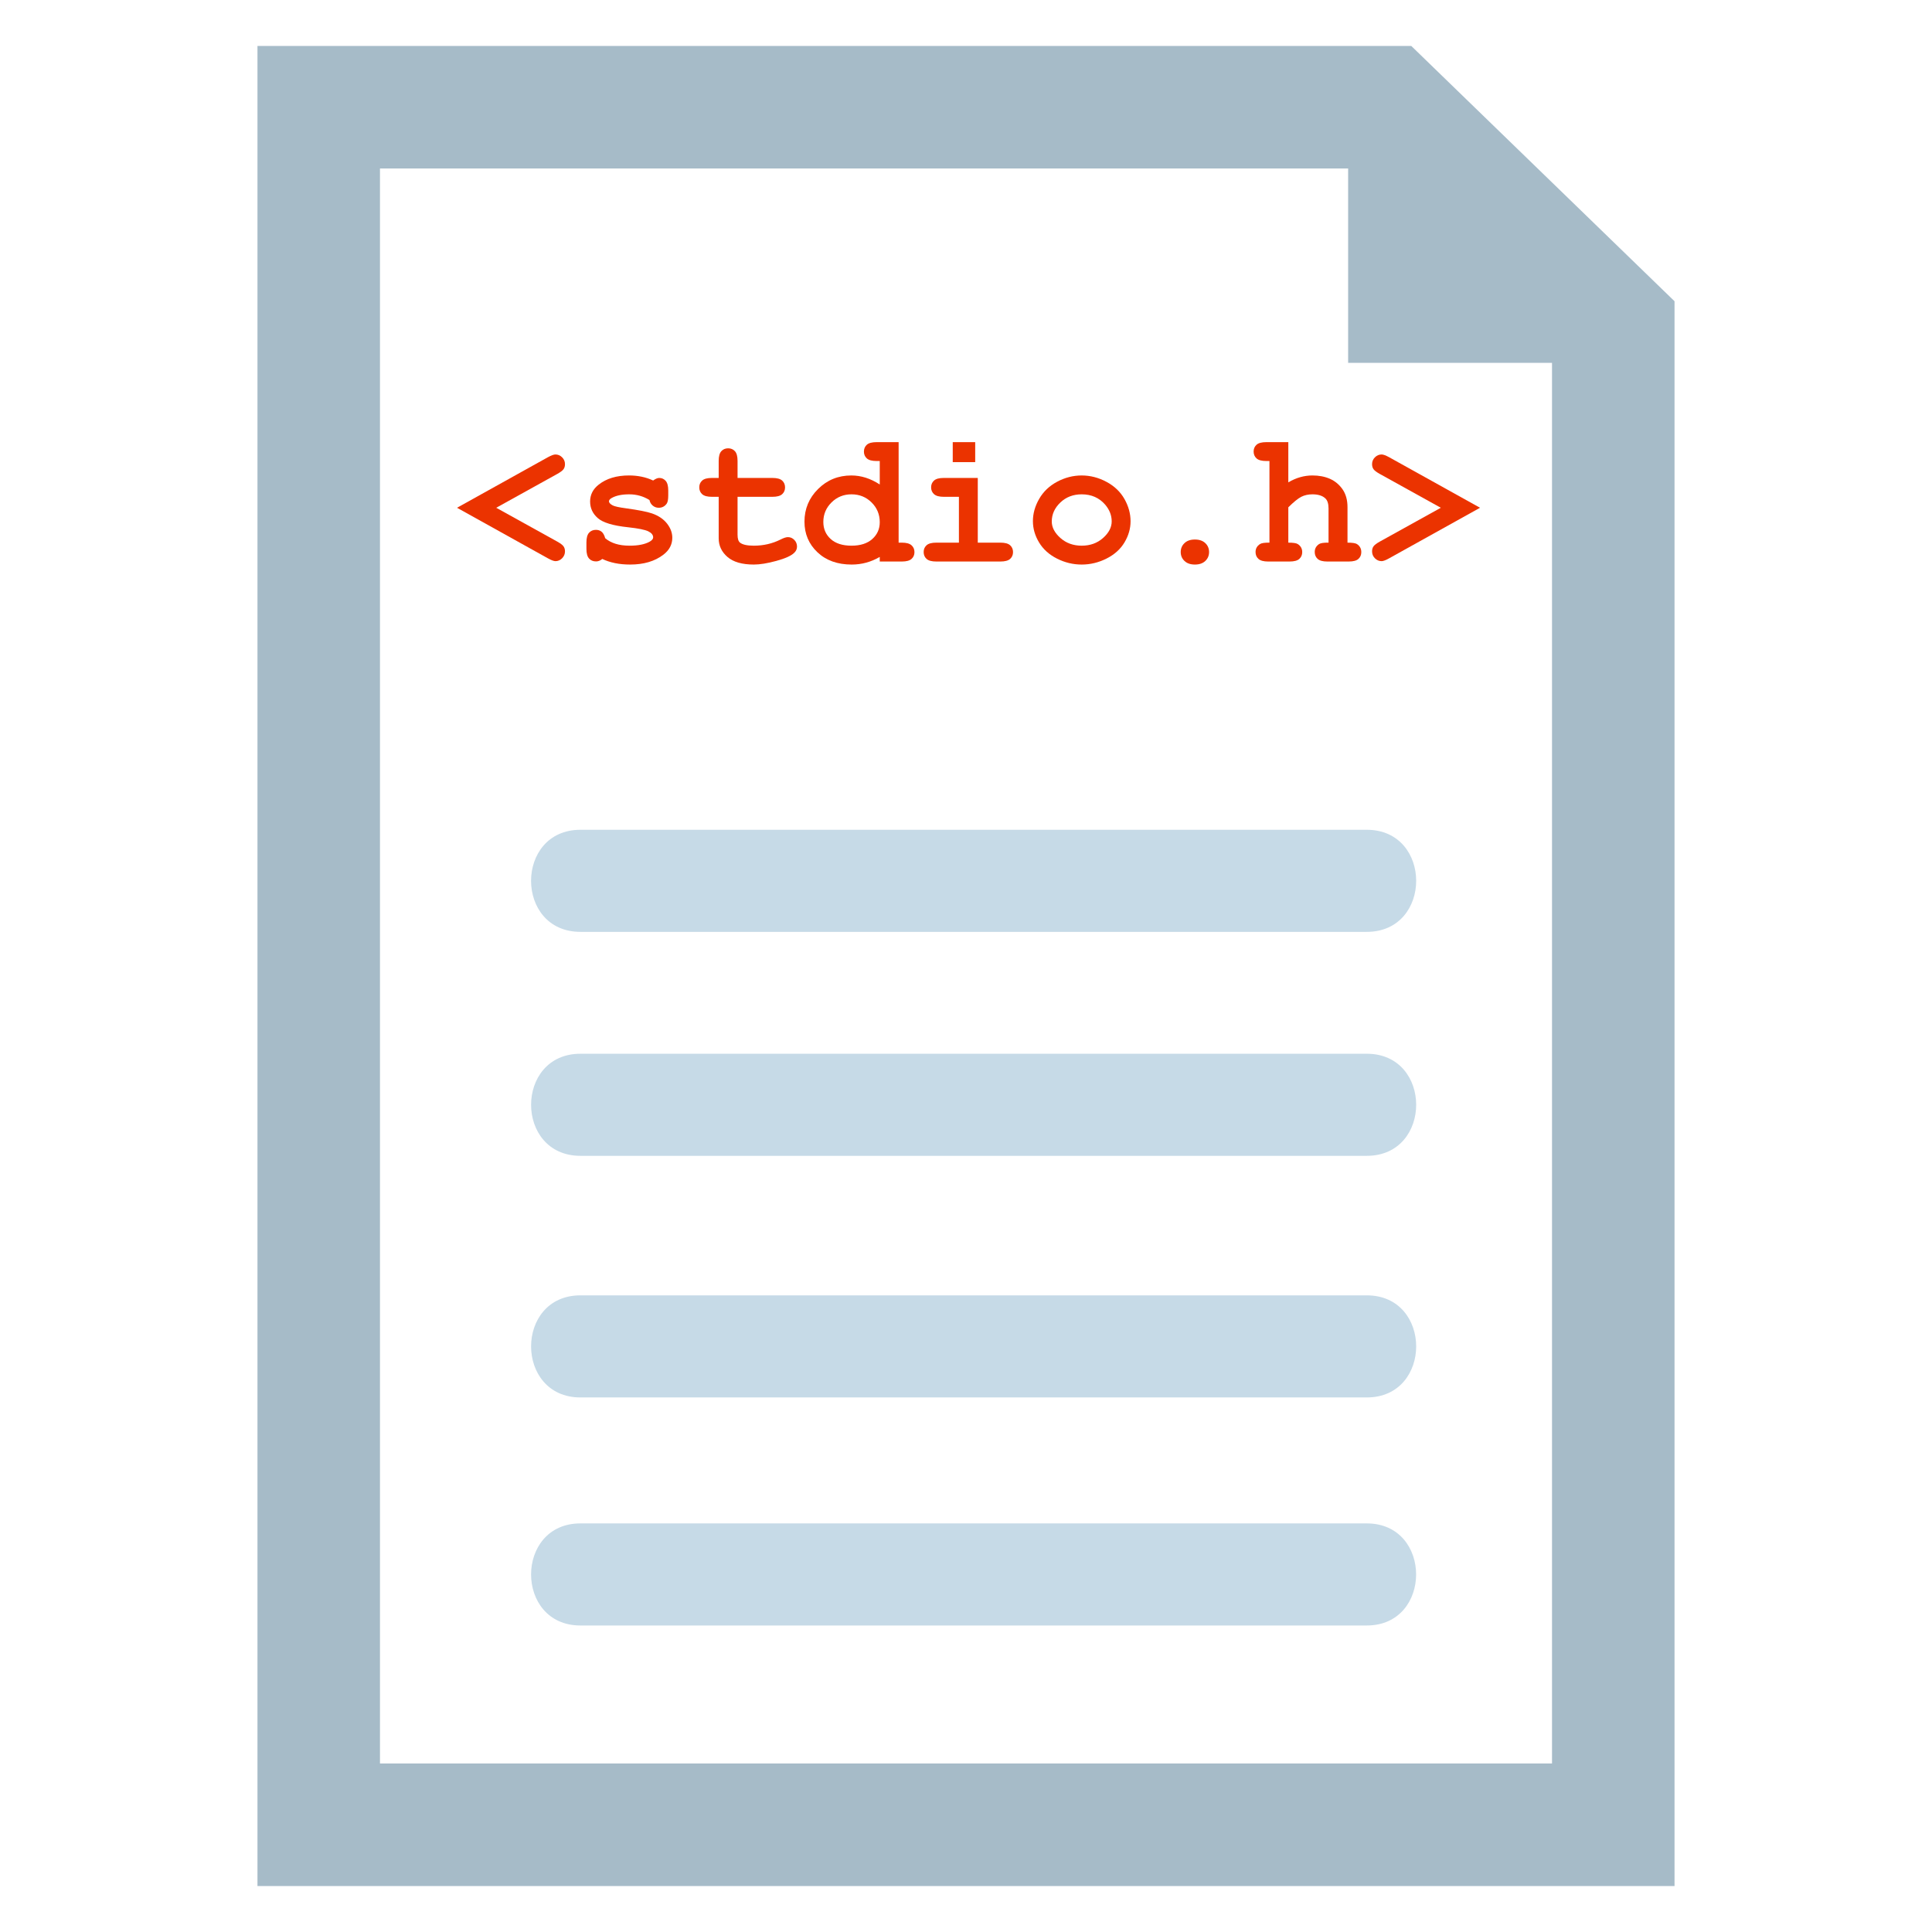
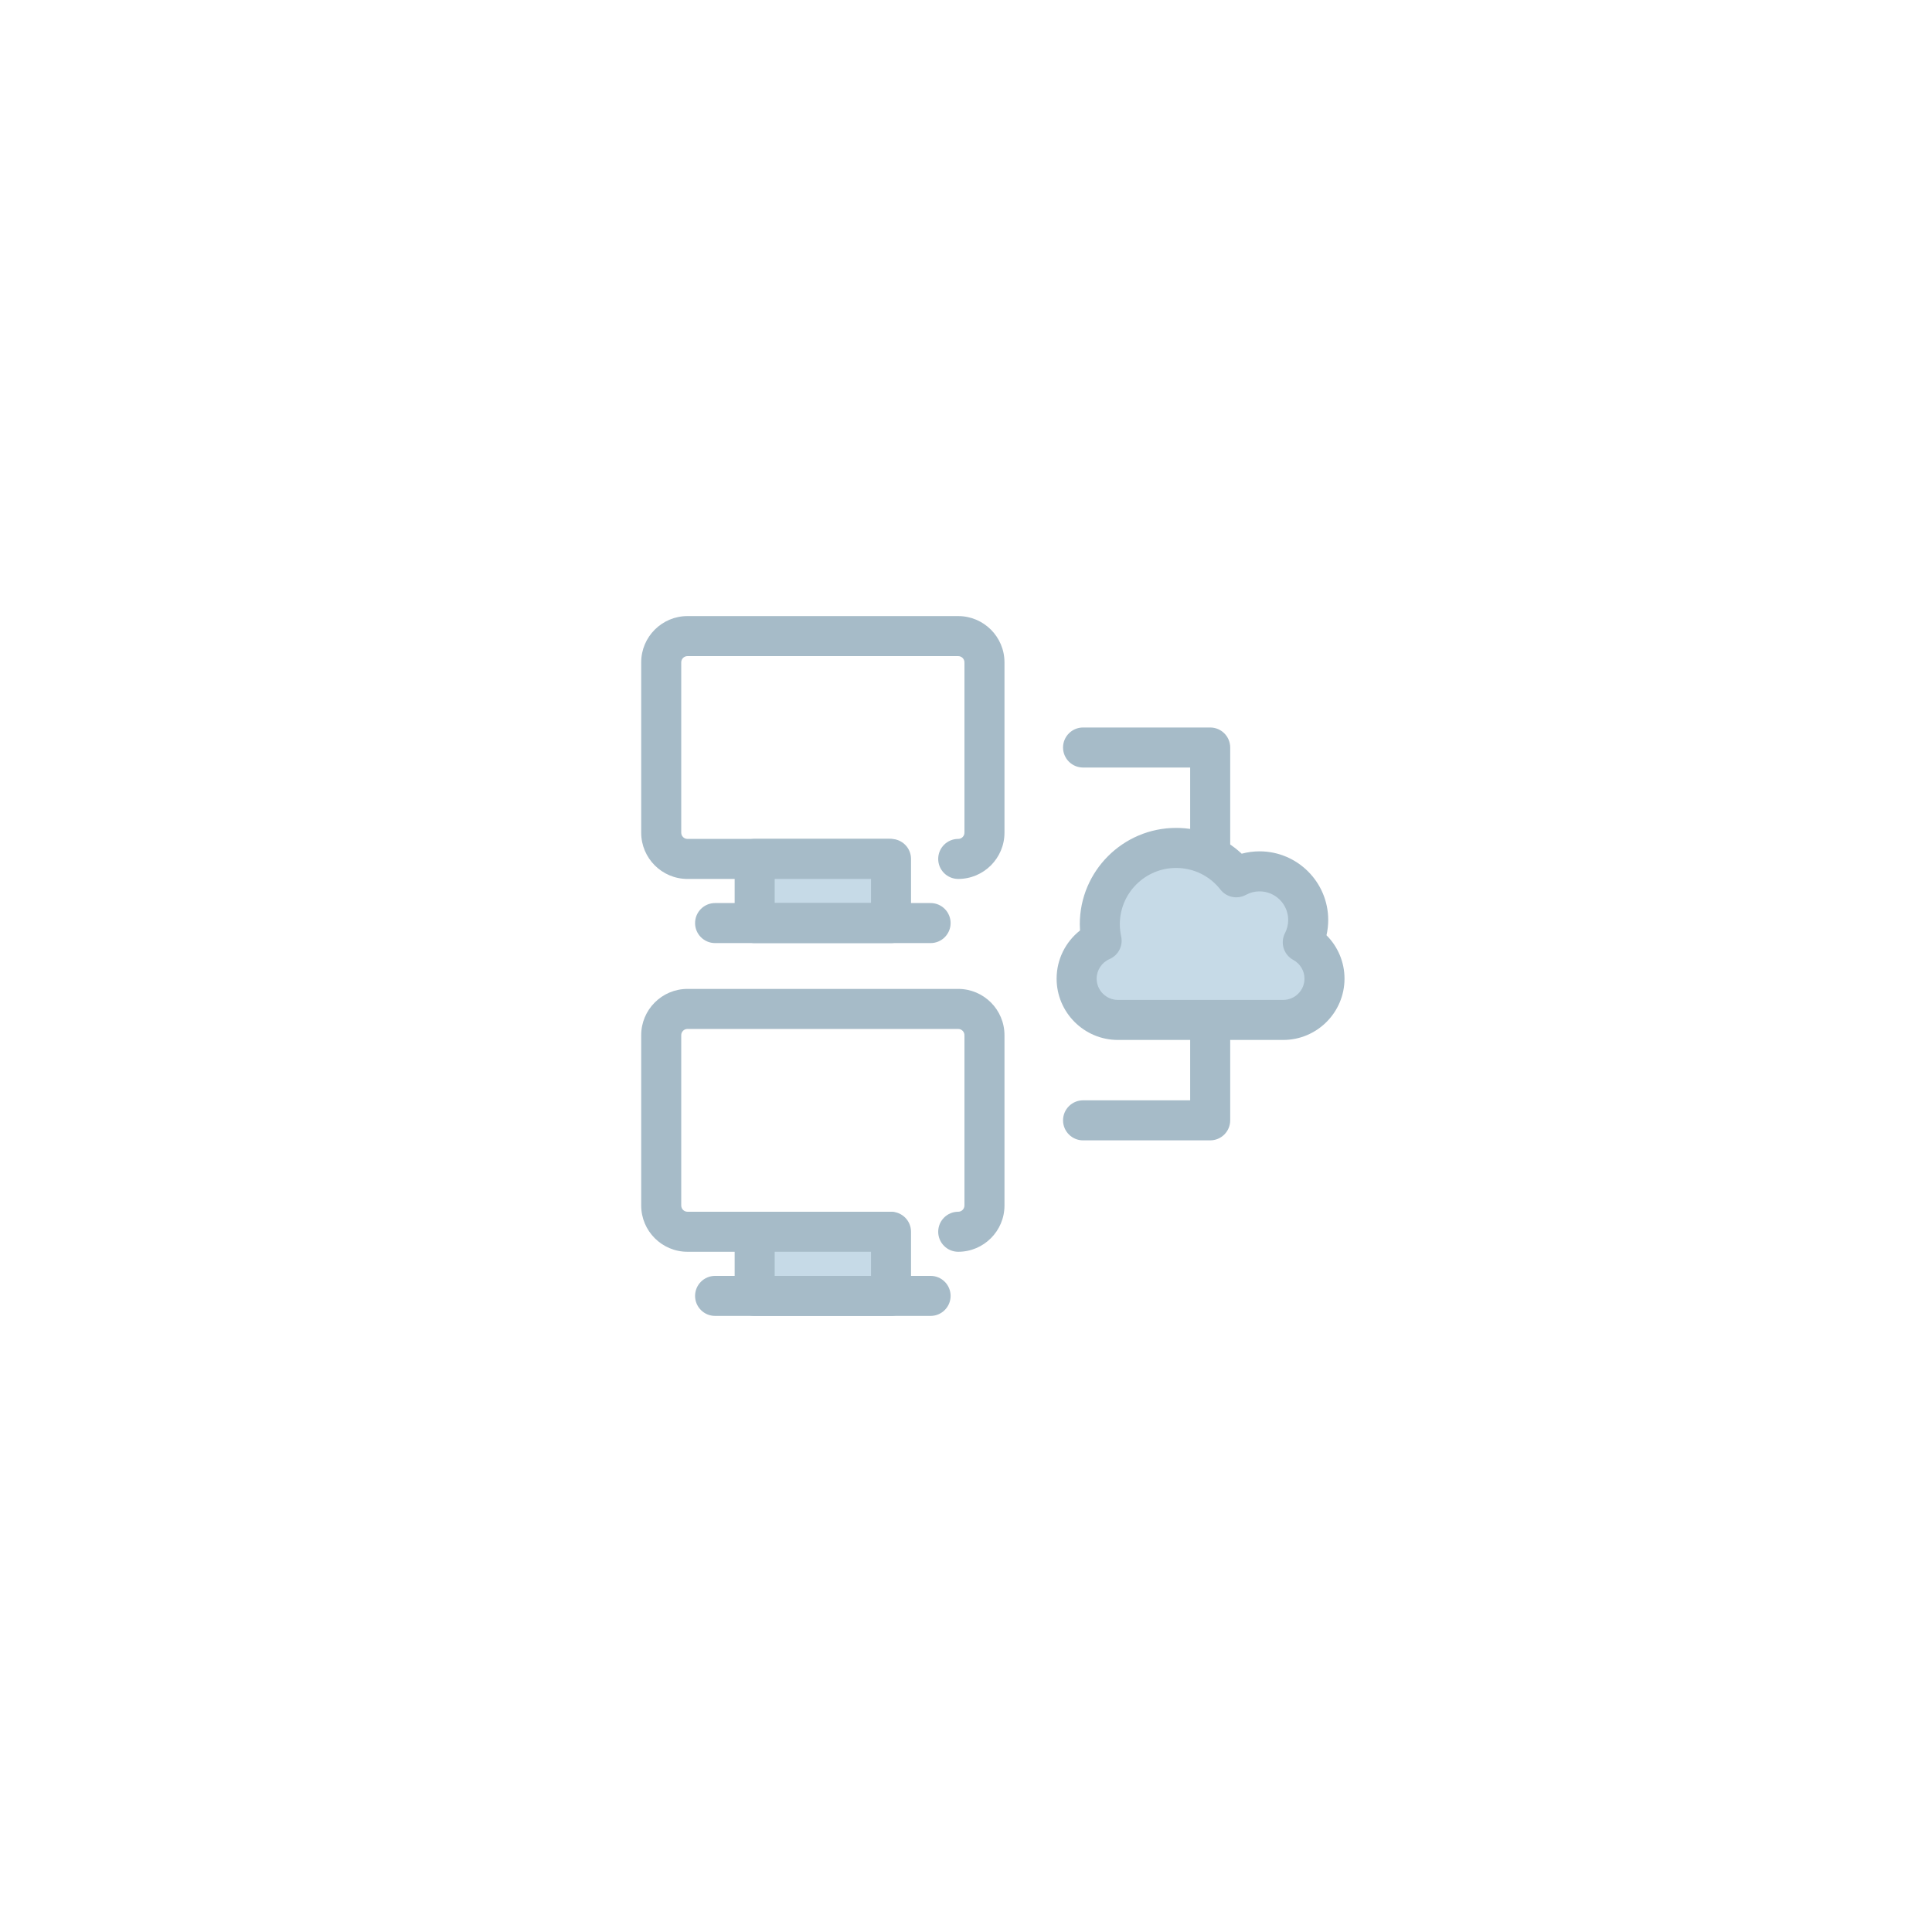
- <svg xmlns="http://www.w3.org/2000/svg" version="1.1" id="Capa_1" x="0px" y="0px" width="720px" height="720px" viewBox="-242.856 -242.856 720 720" enable-background="new -242.856 -242.856 720 720" xml:space="preserve">
+ <svg xmlns="http://www.w3.org/2000/svg" version="1.1" id="Layer_1" x="0px" y="0px" width="720px" height="720px" viewBox="36 -54 720 720" enable-background="new 36 -54 720 720" xml:space="preserve">
  <g>
+     <path fill="#A6BBC8" d="M393.1,412.499c-4.12,0-7.46-3.342-7.46-7.46c0-4.12,3.34-7.46,7.46-7.46c1.279,0,2.319-1.041,2.319-2.319   v-63.482c0-1.278-1.041-2.318-2.319-2.318H292.196c-1.279,0-2.32,1.04-2.32,2.318v63.482c0,1.278,1.041,2.319,2.32,2.319h75.286   c4.12,0,7.46,3.341,7.46,7.46c0,4.12-3.34,7.46-7.46,7.46h-75.286c-9.506,0-17.24-7.735-17.24-17.239v-63.482   c0-9.505,7.734-17.239,17.24-17.239h100.903c9.507,0,17.241,7.735,17.241,17.239v63.482   C410.34,404.764,402.605,412.499,393.1,412.499z" />
+     <rect x="317.244" y="405.041" fill="#C6DAE7" width="50.811" height="23.902" />
    <g>
-       <g id="_x31_38_59_">
-         <g>
-           <path fill="#C6DAE7" d="M-26.529,104.425c97.679,0,195.342,0,293.024,0c24.556,0,24.556-38.047,0-38.047      c-97.682,0-195.345,0-293.024,0C-51.086,66.377-51.086,104.425-26.529,104.425z" />
-           <path fill="#C6DAE7" d="M266.495,149.842c-97.682,0-195.345,0-293.024,0c-24.541,0-24.541,38.048,0,38.048      c97.679,0,195.342,0,293.024,0C291.051,187.89,291.051,149.842,266.495,149.842z" />
-           <path fill="#C6DAE7" d="M266.495,239.881c-97.682,0-195.345,0-293.024,0c-24.541,0-24.541,38.051,0,38.051      c97.679,0,195.342,0,293.024,0C291.051,277.932,291.051,239.881,266.495,239.881z" />
-           <path fill="#C6DAE7" d="M266.495,324.872c-97.682,0-195.361,0-293.042,0c-24.522,0-24.522,38.045,0,38.045      c97.682,0,195.361,0,293.042,0C291.02,362.917,291.02,324.872,266.495,324.872z" />
-           <path fill="#A6BBC8" d="M283.082-225.733h-429.987v685.754h528.098v-590.616L283.082-225.733z M335.55,414.344h-436.799      v-594.416h360.805v72.442h75.977v521.974H335.55z" />
-         </g>
-       </g>
+       <path fill="#A6BBC8" d="M368.052,436.404h-50.809c-4.12,0-7.46-3.341-7.46-7.46v-23.905c0-4.12,3.34-7.46,7.46-7.46h50.809    c4.12,0,7.46,3.34,7.46,7.46v23.905C375.512,433.065,372.172,436.404,368.052,436.404z M324.704,421.484h35.888v-8.986h-35.888    V421.484z" />
+       <path fill="#A6BBC8" d="M382.802,436.404h-80.308c-4.12,0-7.46-3.341-7.46-7.46c0-4.12,3.34-7.46,7.46-7.46h80.31    c4.121,0,7.46,3.34,7.46,7.46C390.264,433.063,386.922,436.404,382.802,436.404z" />
+       <path fill="#A6BBC8" d="M393.1,273.556c-4.12,0-7.46-3.341-7.46-7.46s3.34-7.46,7.46-7.46c1.279,0,2.319-1.041,2.319-2.32v-63.48    c0-1.28-1.041-2.32-2.319-2.32H292.196c-1.279,0-2.32,1.041-2.32,2.32v63.481c0,1.279,1.041,2.32,2.32,2.32h75.286    c4.12,0,7.46,3.34,7.46,7.46c0,4.119-3.34,7.46-7.46,7.46h-75.286c-9.506,0-17.24-7.734-17.24-17.24v-63.481    c0-9.506,7.734-17.24,17.24-17.24h100.903c9.507,0,17.241,7.734,17.241,17.24v63.481    C410.34,265.822,402.605,273.556,393.1,273.556z" />
    </g>
+     <rect x="317.244" y="266.096" fill="#C6DAE7" width="50.811" height="23.902" />
    <g>
-       <path fill="#EB3300" d="M-57.926-53.626l22.775,12.622c1.143,0.641,1.904,1.212,2.281,1.715c0.377,0.503,0.565,1.144,0.565,1.92    c0,0.984-0.354,1.835-1.063,2.556s-1.532,1.081-2.47,1.081c-0.617,0-1.543-0.343-2.778-1.029l-33.923-18.865l33.923-18.865    c1.235-0.664,2.15-0.995,2.744-0.995c0.961,0,1.795,0.354,2.504,1.063c0.709,0.709,1.063,1.555,1.063,2.538    c0,0.778-0.188,1.418-0.565,1.921c-0.377,0.502-1.138,1.075-2.281,1.714L-57.926-53.626z" />
-       <path fill="#EB3300" d="M-0.816-56.508c-1.144-0.708-2.344-1.24-3.602-1.595c-1.257-0.354-2.572-0.531-3.944-0.531    c-2.722,0-4.883,0.446-6.483,1.337c-0.709,0.389-1.063,0.812-1.063,1.269c0,0.526,0.48,1.041,1.44,1.543    c0.731,0.366,2.366,0.721,4.905,1.063c4.665,0.641,7.912,1.281,9.742,1.921c2.401,0.846,4.253,2.104,5.557,3.773    c1.304,1.669,1.955,3.43,1.955,5.282c0,2.515-1.109,4.619-3.327,6.311c-3.178,2.447-7.307,3.67-12.383,3.67    c-2.035,0-3.916-0.176-5.642-0.531c-1.727-0.355-3.311-0.875-4.751-1.562c-0.343,0.297-0.708,0.526-1.098,0.687    c-0.388,0.16-0.789,0.24-1.2,0.24c-1.098,0-1.972-0.36-2.624-1.081c-0.652-0.721-0.978-1.926-0.978-3.619v-2.367    c0-1.692,0.326-2.898,0.978-3.619c0.651-0.721,1.503-1.081,2.555-1.081c0.847,0,1.556,0.234,2.127,0.704    c0.572,0.469,1.017,1.274,1.337,2.417c1.075,0.915,2.367,1.607,3.876,2.076c1.51,0.468,3.248,0.703,5.213,0.703    c3.225,0,5.729-0.502,7.513-1.509c0.846-0.503,1.269-1.029,1.269-1.578c0-0.915-0.606-1.669-1.818-2.264    c-1.211-0.594-3.716-1.098-7.512-1.509c-5.648-0.595-9.421-1.738-11.319-3.431c-1.898-1.668-2.847-3.727-2.847-6.173    c0-2.515,1.063-4.607,3.189-6.277c2.881-2.286,6.654-3.429,11.319-3.429c1.624,0,3.184,0.154,4.682,0.462s2.933,0.783,4.305,1.423    C0.99-64.1,1.396-64.34,1.773-64.5C2.151-64.66,2.5-64.74,2.82-64.74c0.96,0,1.761,0.359,2.401,1.08s0.96,1.927,0.96,3.619v1.715    c0,1.533-0.183,2.573-0.549,3.121c-0.731,1.052-1.727,1.579-2.984,1.579c-0.846,0-1.59-0.263-2.23-0.79    C-0.222-54.942-0.633-55.639-0.816-56.508z" />
-       <path fill="#EB3300" d="M32.009-57.708v14.097c0,1.51,0.309,2.504,0.926,2.984c0.96,0.754,2.676,1.132,5.146,1.132    c3.59,0,6.906-0.766,9.947-2.298c1.167-0.594,2.081-0.891,2.744-0.891c0.915,0,1.709,0.343,2.383,1.028    c0.675,0.687,1.012,1.521,1.012,2.504c0,0.914-0.366,1.703-1.097,2.367c-1.121,1.075-3.333,2.064-6.638,2.967    c-3.304,0.903-6.088,1.354-8.352,1.354c-4.368,0-7.644-0.943-9.827-2.829c-2.184-1.887-3.275-4.202-3.275-6.946v-15.47h-2.539    c-1.692,0-2.899-0.326-3.619-0.978c-0.721-0.651-1.08-1.503-1.08-2.555c0-1.029,0.359-1.87,1.08-2.521    c0.72-0.652,1.926-0.977,3.619-0.977h2.539v-6.346c0-1.692,0.326-2.898,0.977-3.619c0.652-0.72,1.503-1.08,2.556-1.08    c1.029,0,1.869,0.36,2.521,1.08c0.652,0.721,0.978,1.927,0.978,3.619v6.346h13c1.692,0,2.898,0.325,3.619,0.977    c0.72,0.652,1.081,1.503,1.081,2.556c0,1.029-0.36,1.87-1.081,2.521c-0.721,0.652-1.927,0.978-3.619,0.978H32.009z" />
-       <path fill="#EB3300" d="M92.035-78.083v37.456h1.201c1.669,0,2.87,0.326,3.602,0.978c0.732,0.652,1.098,1.504,1.098,2.556    c0,1.029-0.36,1.869-1.081,2.521c-0.72,0.651-1.927,0.978-3.619,0.978h-8.232v-1.715c-1.601,0.938-3.276,1.646-5.025,2.127    c-1.749,0.48-3.562,0.72-5.437,0.72c-5.282,0-9.536-1.526-12.76-4.579c-3.224-3.053-4.836-6.854-4.836-11.405    c0-4.757,1.692-8.816,5.076-12.177s7.512-5.041,12.382-5.041c1.83,0,3.625,0.28,5.386,0.84c1.761,0.561,3.499,1.4,5.213,2.521    v-8.747h-1.201c-1.692,0-2.898-0.326-3.619-0.978c-0.721-0.652-1.081-1.492-1.081-2.521c0-1.052,0.36-1.904,1.081-2.556    c0.72-0.651,1.926-0.977,3.619-0.977H92.035z M85.003-48.242c0-2.904-1.018-5.362-3.053-7.375    c-2.035-2.012-4.528-3.018-7.478-3.018c-2.927,0-5.408,1.006-7.443,3.018c-2.035,2.013-3.053,4.436-3.053,7.272    c0,2.584,0.915,4.705,2.744,6.363c1.83,1.658,4.414,2.486,7.752,2.486c3.316,0,5.9-0.829,7.752-2.486    C84.077-43.639,85.003-45.726,85.003-48.242z" />
-       <path fill="#EB3300" d="M121.533-64.74v24.113h8.438c1.692,0,2.899,0.326,3.619,0.978c0.721,0.652,1.08,1.504,1.08,2.556    c0,1.029-0.359,1.869-1.08,2.521c-0.72,0.651-1.927,0.978-3.619,0.978h-23.907c-1.692,0-2.898-0.326-3.619-0.978    c-0.721-0.652-1.08-1.504-1.08-2.556c0-1.029,0.359-1.869,1.08-2.521c0.721-0.651,1.927-0.978,3.619-0.978h8.438v-17.082h-5.659    c-1.669,0-2.869-0.326-3.601-0.978c-0.732-0.651-1.098-1.503-1.098-2.555c0-1.029,0.36-1.87,1.081-2.521    c0.72-0.652,1.926-0.977,3.618-0.977H121.533z M120.572-78.083v7.443h-8.369v-7.443H120.572z" />
-       <path fill="#EB3300" d="M178.472-48.584c0,2.698-0.749,5.311-2.247,7.838c-1.497,2.527-3.727,4.539-6.688,6.037    c-2.961,1.498-6.054,2.246-9.278,2.246c-3.201,0-6.266-0.737-9.192-2.212c-2.927-1.475-5.156-3.481-6.688-6.019    c-1.533-2.539-2.299-5.191-2.299-7.958c0-2.812,0.777-5.574,2.332-8.284c1.555-2.709,3.79-4.842,6.706-6.396    c2.915-1.555,5.962-2.332,9.141-2.332c3.202,0,6.283,0.794,9.244,2.383s5.196,3.727,6.706,6.415    C177.718-54.181,178.472-51.42,178.472-48.584z M171.44-48.55c0-2.264-0.812-4.345-2.436-6.242    c-2.219-2.562-5.134-3.842-8.747-3.842c-3.179,0-5.831,1.017-7.957,3.053c-2.127,2.035-3.19,4.391-3.19,7.065    c0,2.195,1.075,4.248,3.225,6.157s4.791,2.864,7.923,2.864c3.156,0,5.809-0.955,7.958-2.864S171.44-46.332,171.44-48.55z" />
-       <path fill="#EB3300" d="M207.729-37.128c0,1.326-0.468,2.436-1.406,3.327c-0.938,0.892-2.229,1.337-3.876,1.337    s-2.938-0.445-3.876-1.337c-0.938-0.892-1.406-2.001-1.406-3.327c0-1.326,0.469-2.435,1.406-3.327    c0.938-0.892,2.229-1.338,3.876-1.338s2.938,0.446,3.876,1.338C207.262-39.563,207.729-38.454,207.729-37.128z" />
-       <path fill="#EB3300" d="M237.262-78.083v14.989c1.464-0.869,2.945-1.515,4.442-1.938c1.498-0.423,3.014-0.634,4.545-0.634    c2.425,0,4.585,0.411,6.482,1.234c1.898,0.823,3.47,2.121,4.717,3.893c1.246,1.772,1.87,4.008,1.87,6.706v13.206    c1.782,0,2.949,0.172,3.498,0.514c1.097,0.71,1.646,1.715,1.646,3.019c0,1.029-0.354,1.869-1.063,2.521    c-0.708,0.651-1.908,0.978-3.602,0.978h-8.026c-1.668,0-2.863-0.326-3.583-0.978c-0.721-0.652-1.081-1.504-1.081-2.556    c0-1.28,0.549-2.274,1.647-2.984c0.57-0.365,1.737-0.537,3.497-0.514v-12.725c0-1.807-0.41-3.076-1.234-3.807    c-1.074-0.984-2.663-1.475-4.768-1.475c-1.555,0-2.933,0.303-4.133,0.909s-2.818,1.915-4.854,3.928v13.171    c1.808,0,2.974,0.172,3.5,0.514c1.12,0.71,1.68,1.715,1.68,3.019c0,1.029-0.359,1.869-1.08,2.521    c-0.72,0.651-1.927,0.978-3.619,0.978h-7.991c-1.692,0-2.898-0.326-3.619-0.978c-0.72-0.652-1.08-1.504-1.08-2.556    c0-1.28,0.561-2.274,1.681-2.984c0.549-0.365,1.715-0.537,3.498-0.514v-30.424h-1.2c-1.692,0-2.898-0.326-3.618-0.978    c-0.721-0.652-1.081-1.504-1.081-2.556c0-1.029,0.36-1.869,1.081-2.521c0.72-0.651,1.926-0.977,3.618-0.977H237.262z" />
-       <path fill="#EB3300" d="M294.098-53.626L271.322-66.25c-1.143-0.64-1.903-1.212-2.28-1.714c-0.378-0.503-0.566-1.144-0.566-1.921    c0-0.983,0.354-1.829,1.063-2.538c0.709-0.709,1.543-1.063,2.504-1.063c0.595,0,1.51,0.332,2.743,0.995l33.925,18.865    l-33.925,18.865c-1.233,0.686-2.148,1.029-2.743,1.029c-0.961,0-1.795-0.355-2.504-1.064c-0.709-0.708-1.063-1.565-1.063-2.572    c0-0.777,0.188-1.417,0.566-1.92c0.377-0.503,1.138-1.075,2.28-1.715L294.098-53.626z" />
+       <path fill="#A6BBC8" d="M368.052,297.461h-50.809c-4.12,0-7.46-3.341-7.46-7.459v-23.905c0-4.12,3.34-7.46,7.46-7.46h50.809    c4.12,0,7.46,3.34,7.46,7.46v23.905C375.512,294.122,372.172,297.461,368.052,297.461z M324.704,282.542h35.888v-8.985h-35.888    V282.542z" />
+       <path fill="#A6BBC8" d="M382.802,297.461h-80.308c-4.12,0-7.46-3.341-7.46-7.459c0-4.12,3.34-7.46,7.46-7.46h80.31    c4.121,0,7.46,3.34,7.46,7.46C390.264,294.12,386.922,297.461,382.802,297.461z" />
+       <path fill="#A6BBC8" d="M487,370.979h-47.375c-4.12,0-7.46-3.342-7.46-7.46c0-4.12,3.34-7.461,7.46-7.461h39.915V232.036h-39.915    c-4.12,0-7.46-3.341-7.46-7.46c0-4.119,3.34-7.46,7.46-7.46H487c4.121,0,7.46,3.341,7.46,7.46V363.52    C494.46,367.638,491.121,370.979,487,370.979z" />
    </g>
+     <path fill="#C6DAE7" d="M521.505,297.167c1.29-2.492,2.023-5.318,2.023-8.317c0-10.008-8.113-18.122-18.122-18.122   c-3.15,0-6.111,0.804-8.693,2.219c-5.203-6.664-13.308-10.951-22.417-10.951c-15.701,0-28.428,12.728-28.428,28.429   c0,2.111,0.23,4.167,0.668,6.147c-5.462,2.371-9.311,7.822-9.311,14.131l0,0c0,8.467,6.929,15.396,15.397,15.396h61.58   c8.468,0,15.396-6.928,15.396-15.396l0,0C529.601,304.873,526.314,299.777,521.505,297.167z" />
+     <path fill="#A6BBC8" d="M514.203,333.559h-61.58c-12.602,0-22.855-10.253-22.855-22.855c0-7.097,3.293-13.665,8.717-17.94   c-0.051-0.778-0.076-1.56-0.076-2.34c0-19.788,16.099-35.887,35.888-35.887c9.206,0,17.855,3.448,24.451,9.614   c2.163-0.583,4.405-0.882,6.658-0.882c14.105,0,25.582,11.477,25.582,25.582c0,1.916-0.219,3.829-0.645,5.694   c4.242,4.229,6.717,10.012,6.717,16.159C537.061,323.306,526.807,333.559,514.203,333.559z M474.296,269.457   c-11.561,0-20.968,9.405-20.968,20.966c0,1.528,0.168,3.057,0.495,4.543c0.768,3.485-1.041,7.026-4.314,8.448   c-2.927,1.271-4.819,4.132-4.819,7.288c0,4.376,3.56,7.935,7.936,7.935h61.58c4.375,0,7.936-3.559,7.936-7.935   c0-2.9-1.606-5.575-4.193-6.979c-3.569-1.938-4.934-6.378-3.066-9.985c0.788-1.522,1.188-3.167,1.188-4.888   c0-5.879-4.781-10.661-10.661-10.661c-1.814,0-3.531,0.438-5.108,1.301c-3.206,1.756-7.214,0.93-9.466-1.951   C486.823,272.402,480.796,269.457,474.296,269.457z" />
  </g>
</svg>
